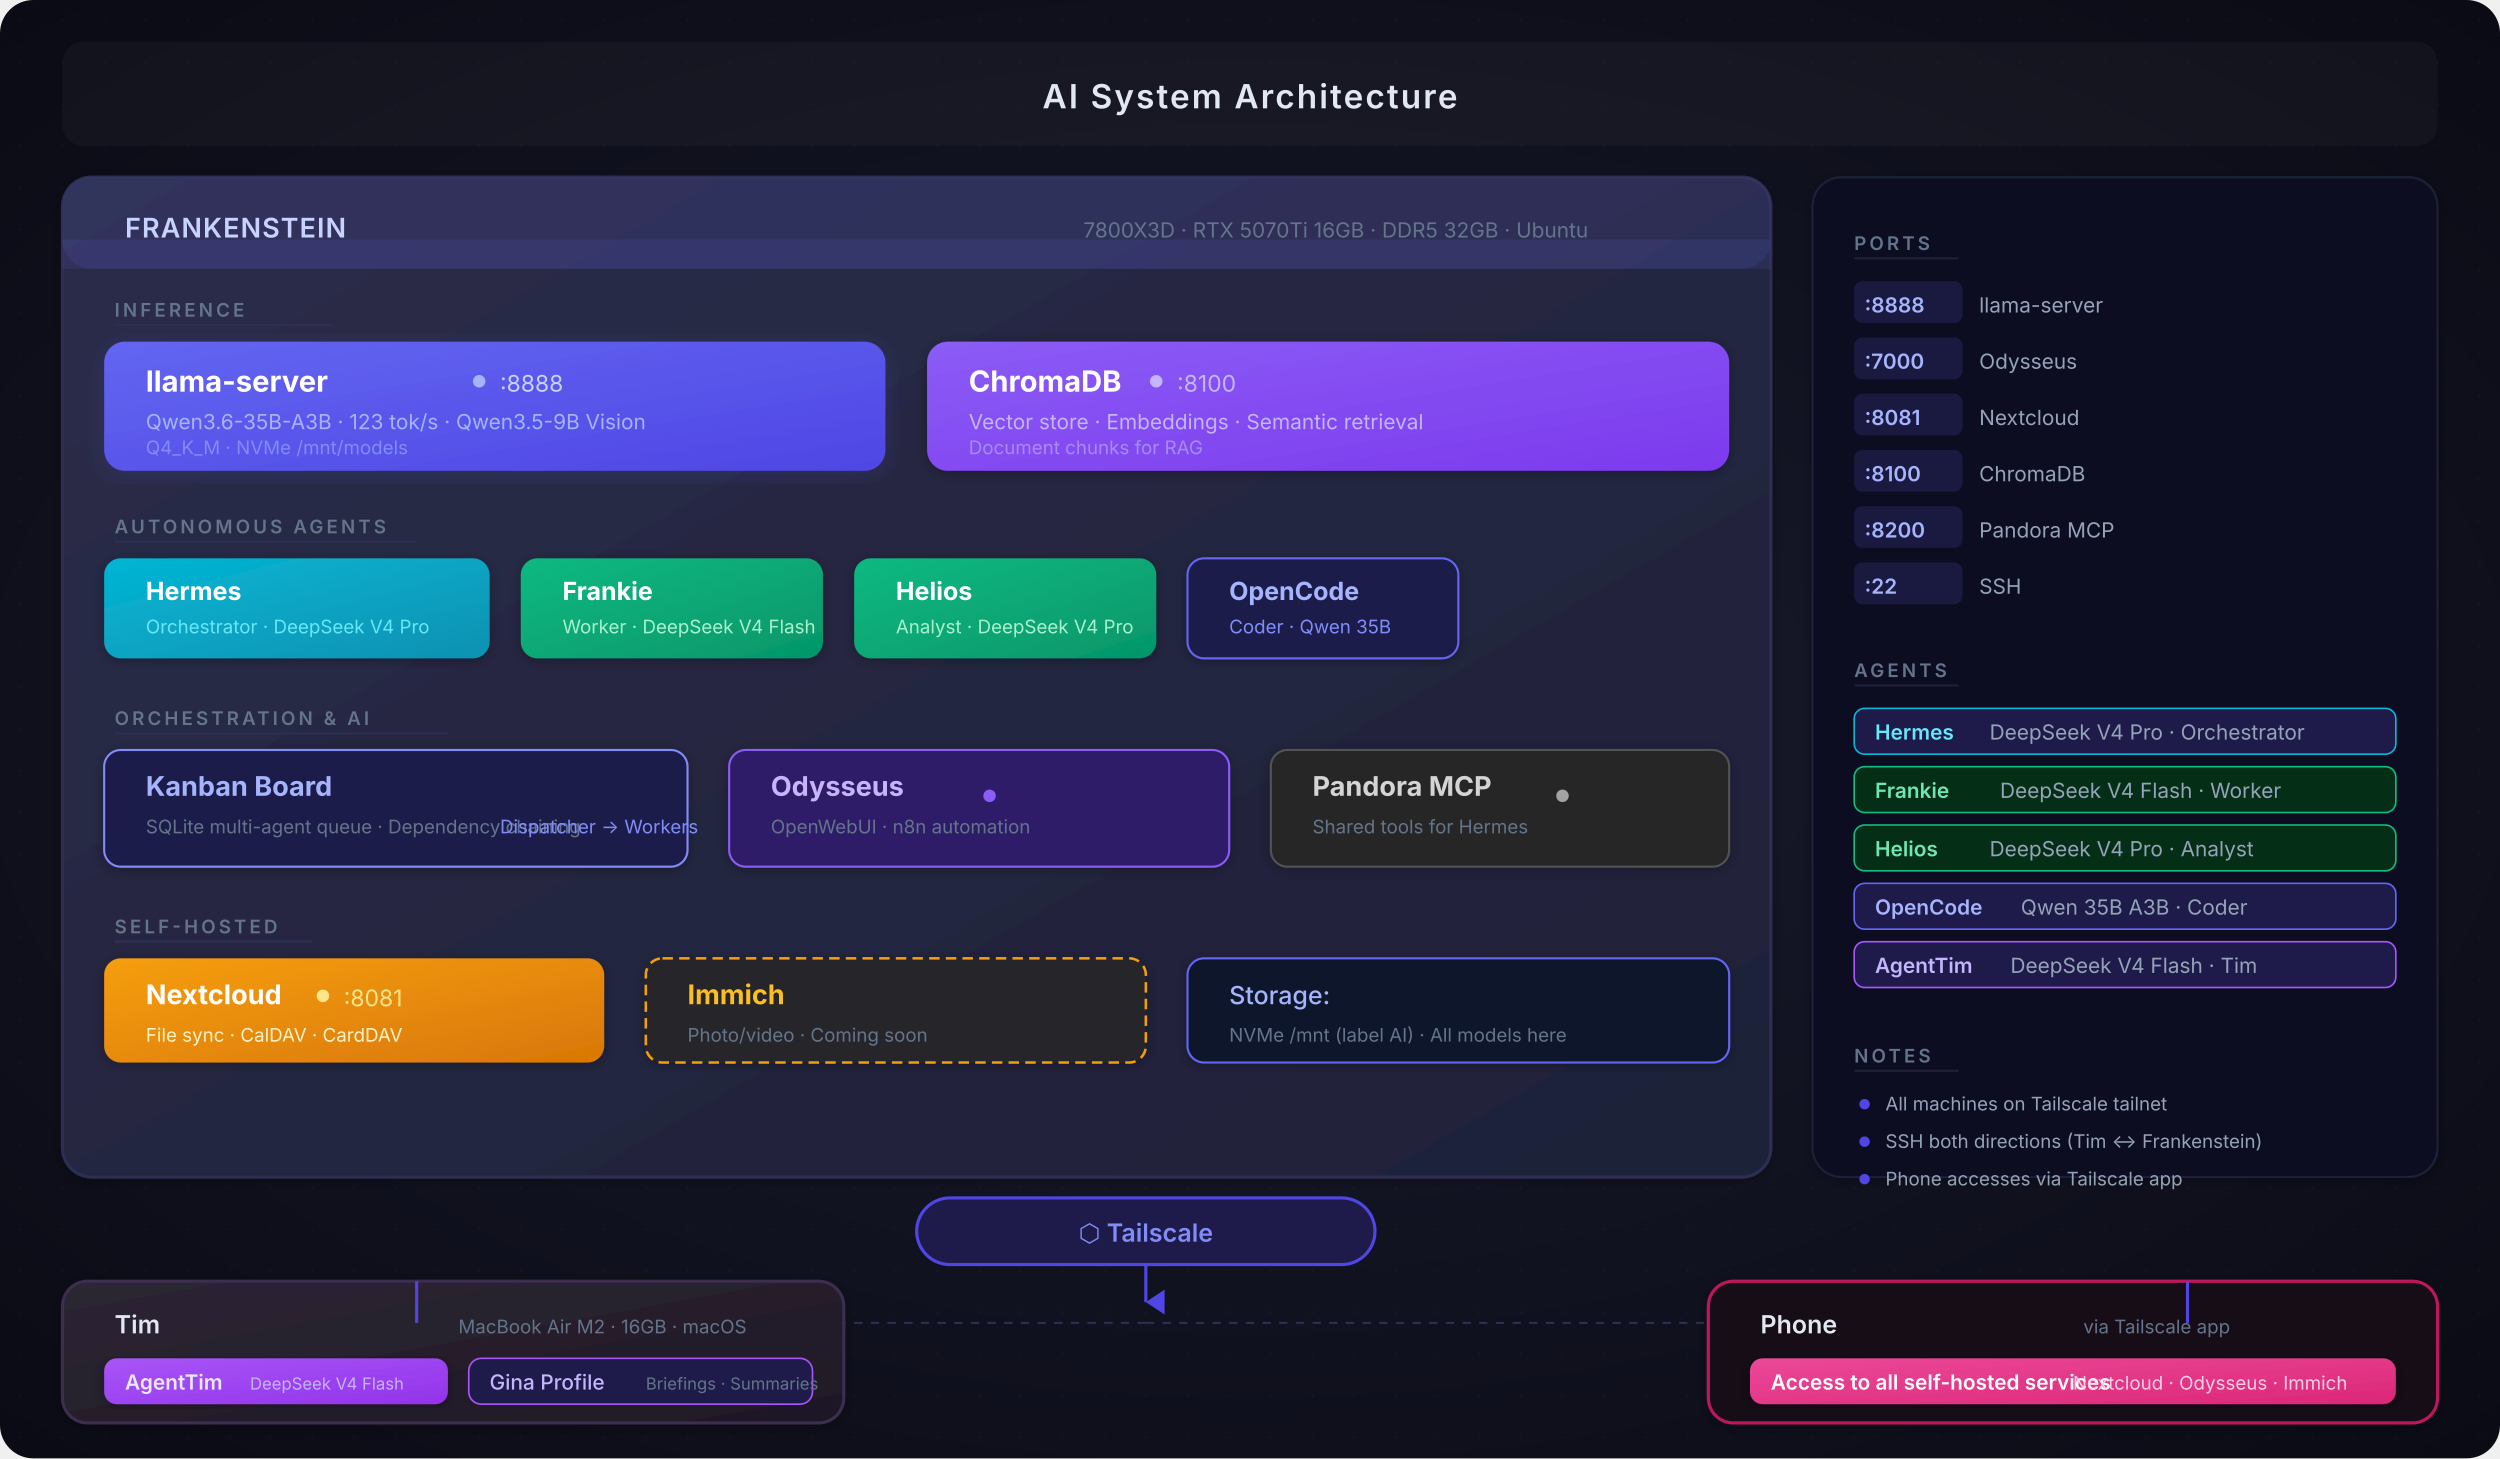
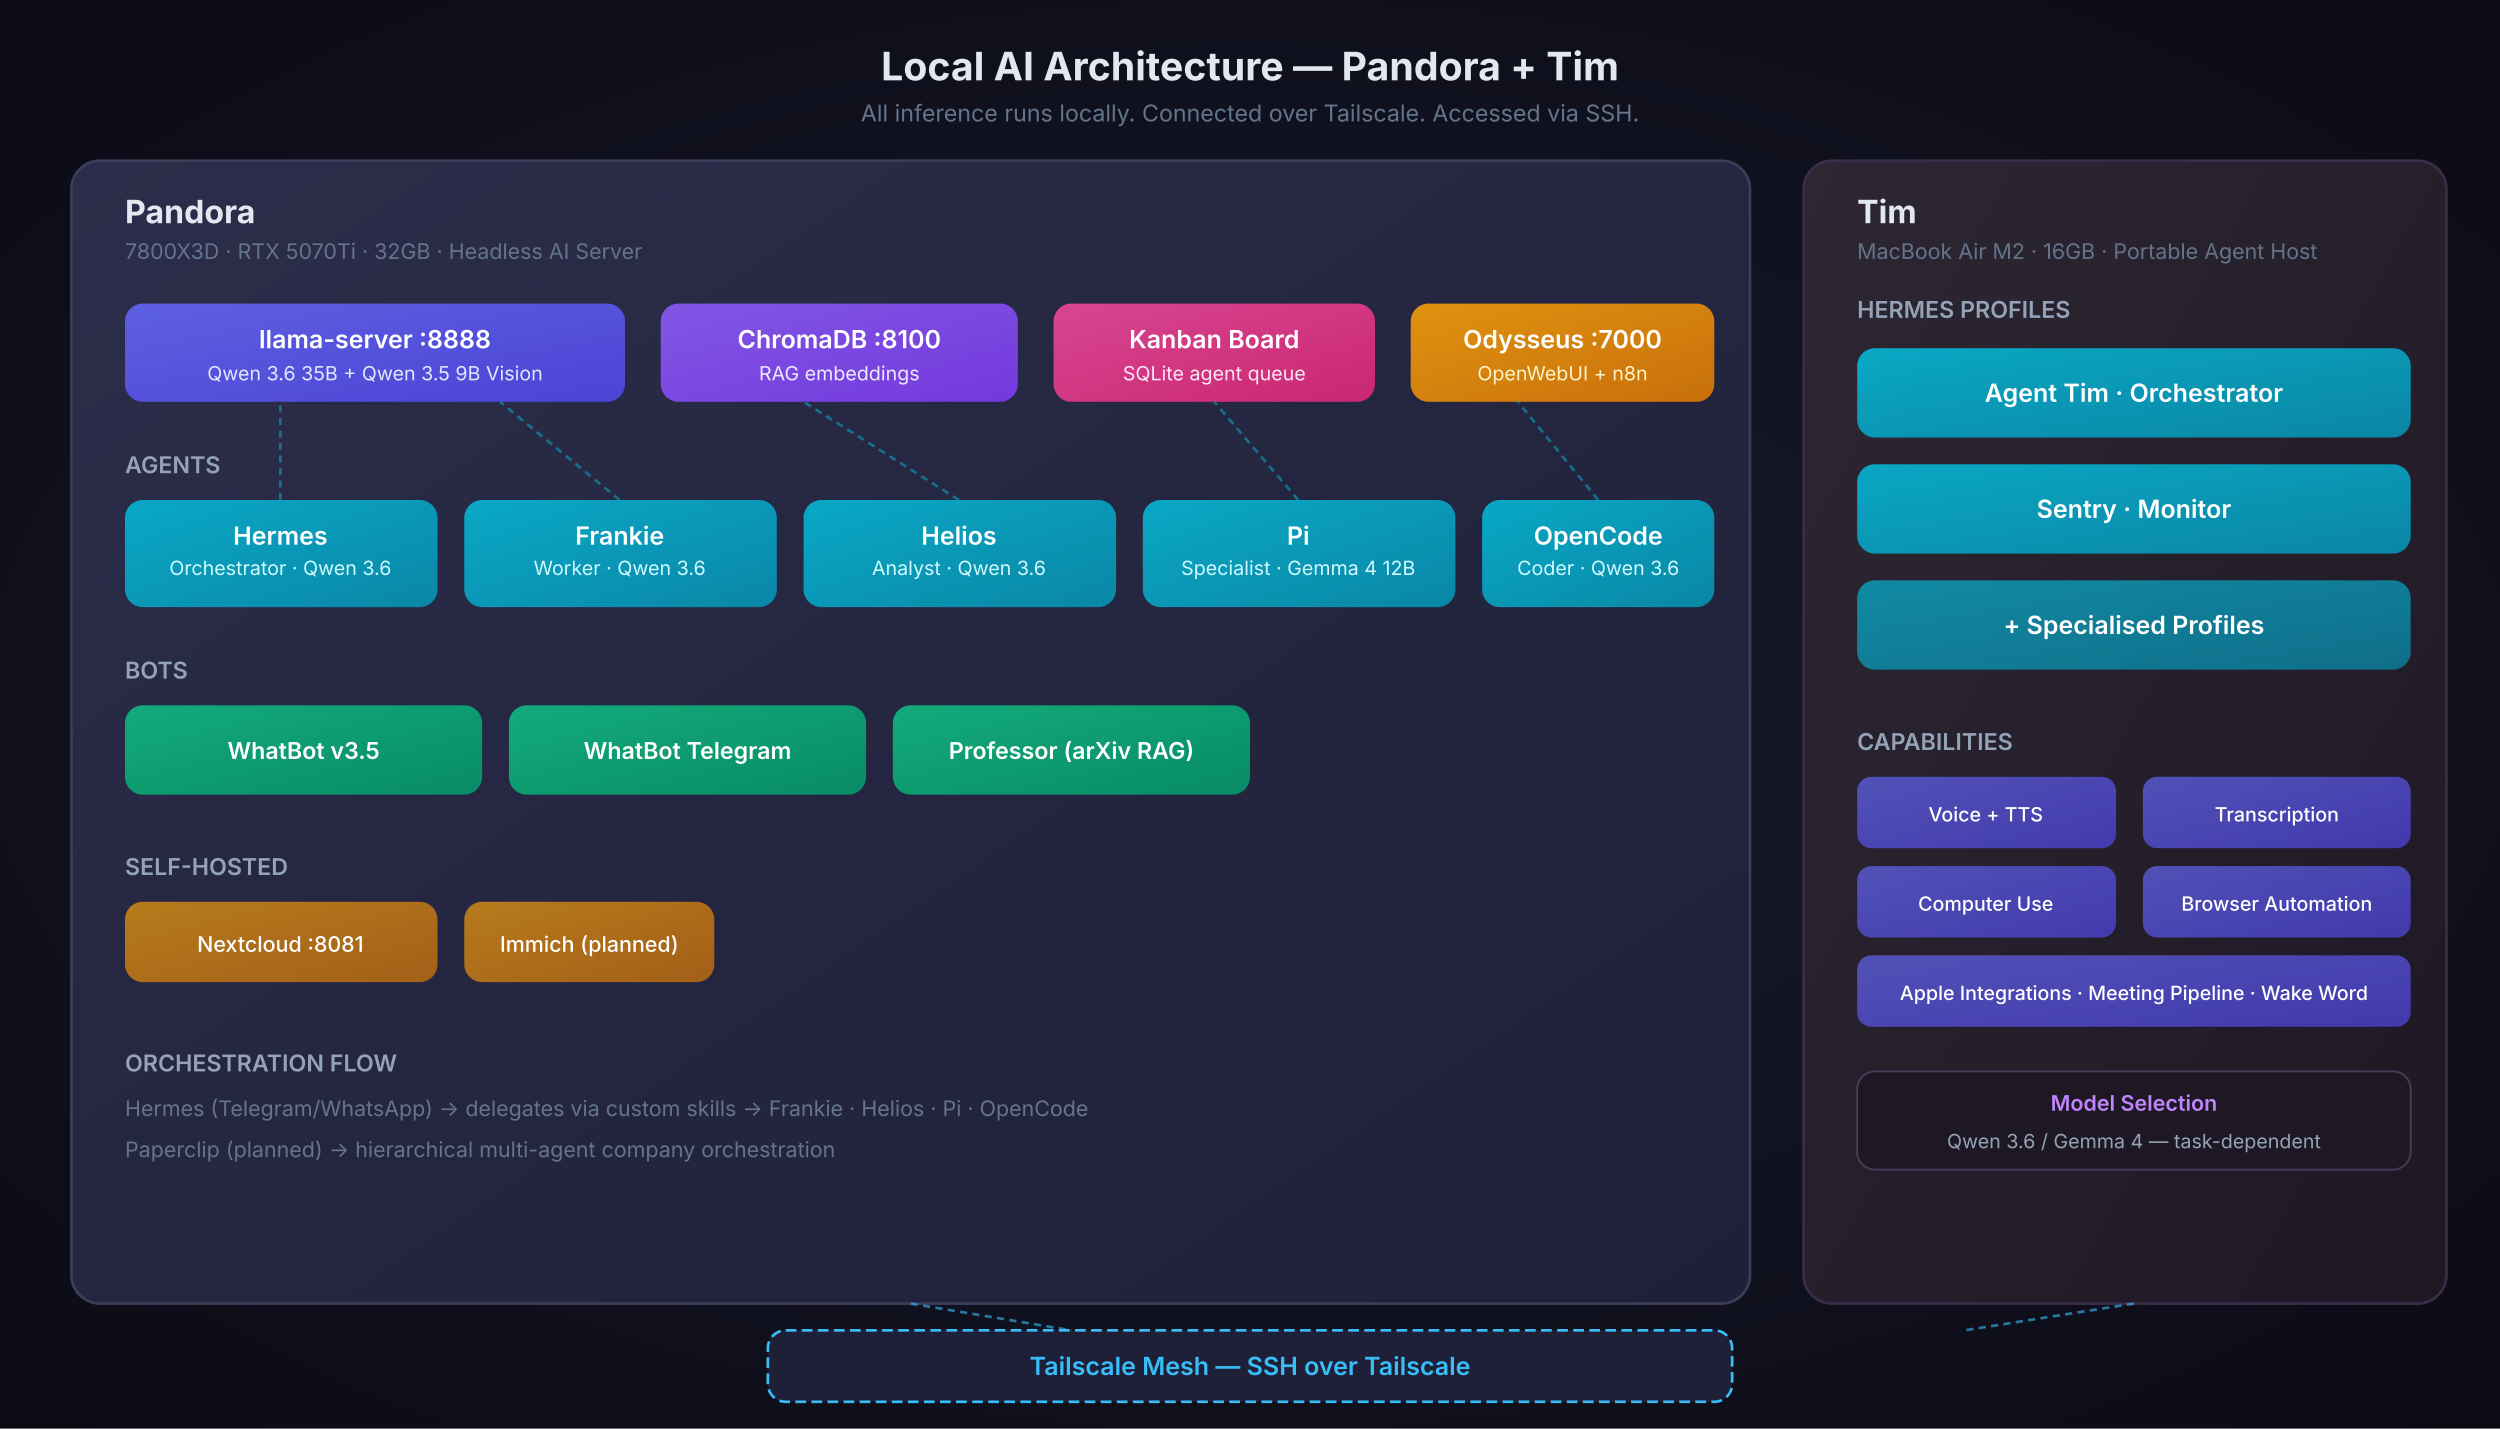
- <svg xmlns="http://www.w3.org/2000/svg" viewBox="0 0 1200 700" font-family="'Inter',-apple-system,BlinkMacSystemFont,'Segoe UI',Roboto,sans-serif">
+ <svg xmlns="http://www.w3.org/2000/svg" viewBox="0 0 1400 800" font-family="'Inter',-apple-system,BlinkMacSystemFont,'Segoe UI',Roboto,sans-serif">
  <defs>
    <radialGradient id="bg" cx="50%" cy="50%" r="70%">
      <stop offset="0%" stop-color="#1a1b2e" />
      <stop offset="100%" stop-color="#0a0b14" />
    </radialGradient>
-     <linearGradient id="mach-franken" x1="0" y1="0" x2="1" y2="1">
+     <linearGradient id="mach-pandora" x1="0" y1="0" x2="1" y2="1">
      <stop offset="0%" stop-color="#2b2d4a" />
      <stop offset="100%" stop-color="#1e2038" />
    </linearGradient>
    <linearGradient id="mach-tim" x1="0" y1="0" x2="1" y2="1">
      <stop offset="0%" stop-color="#2d2633" />
      <stop offset="100%" stop-color="#1e1825" />
    </linearGradient>
    <linearGradient id="sg-llm" x1="0" y1="0" x2="1" y2="1">
      <stop offset="0%" stop-color="#6366f1" />
      <stop offset="100%" stop-color="#4f46e5" />
    </linearGradient>
    <linearGradient id="sg-agent" x1="0" y1="0" x2="1" y2="1">
      <stop offset="0%" stop-color="#06b6d4" />
      <stop offset="100%" stop-color="#0891b2" />
    </linearGradient>
    <linearGradient id="sg-db" x1="0" y1="0" x2="1" y2="1">
      <stop offset="0%" stop-color="#8b5cf6" />
      <stop offset="100%" stop-color="#7c3aed" />
    </linearGradient>
-     <linearGradient id="sg-self" x1="0" y1="0" x2="1" y2="1">
+     <linearGradient id="sg-service" x1="0" y1="0" x2="1" y2="1">
      <stop offset="0%" stop-color="#f59e0b" />
      <stop offset="100%" stop-color="#d97706" />
    </linearGradient>
-     <linearGradient id="sg-worker" x1="0" y1="0" x2="1" y2="1">
+     <linearGradient id="sg-bot" x1="0" y1="0" x2="1" y2="1">
      <stop offset="0%" stop-color="#10b981" />
      <stop offset="100%" stop-color="#059669" />
    </linearGradient>
-     <linearGradient id="sg-phone" x1="0" y1="0" x2="1" y2="1">
+     <linearGradient id="sg-board" x1="0" y1="0" x2="1" y2="1">
      <stop offset="0%" stop-color="#ec4899" />
      <stop offset="100%" stop-color="#db2777" />
    </linearGradient>
-     <linearGradient id="sg-timagent" x1="0" y1="0" x2="1" y2="1">
-       <stop offset="0%" stop-color="#a855f7" />
-       <stop offset="100%" stop-color="#9333ea" />
-     </linearGradient>
    <filter id="glow">
-       <feDropShadow dx="0" dy="2" stdDeviation="6" flood-color="#6366f1" flood-opacity="0.15" />
+       <feGaussianBlur stdDeviation="3" result="blur" />
+       <feMerge>
+         <feMergeNode in="blur" />
+         <feMergeNode in="SourceGraphic" />
+       </feMerge>
    </filter>
-     <filter id="card">
-       <feDropShadow dx="0" dy="1" stdDeviation="3" flood-color="#000" flood-opacity="0.3" />
-     </filter>
-     <marker id="arrow" markerWidth="8" markerHeight="6" refX="6" refY="3" orient="auto">
-       <path d="M0,0 L8,3 L0,6" fill="#4f46e5" />
-     </marker>
-     <marker id="arrow-down" markerWidth="8" markerHeight="6" refX="4" refY="6" orient="auto">
-       <path d="M0,0 L4,6 L8,0" fill="#4f46e5" />
-     </marker>
  </defs>
-   <rect width="1200" height="700" fill="url(#bg)" rx="16" />
-   <pattern id="dots" x="0" y="0" width="20" height="20" patternUnits="userSpaceOnUse">
-     <circle cx="10" cy="10" r="0.5" fill="#ffffff" opacity="0.03" />
-   </pattern>
-   <rect width="1200" height="700" fill="url(#dots)" rx="16" />
-   <rect x="30" y="20" width="1140" height="50" rx="10" fill="#ffffff" opacity="0.03" />
-   <text x="600" y="52" text-anchor="middle" fill="#e2e8f0" font-size="16" font-weight="600" letter-spacing="1">AI System Architecture</text>
-   <rect x="30" y="85" width="820" height="480" rx="14" fill="url(#mach-franken)" stroke="#2d2f52" stroke-width="1.5" filter="url(#card)" />
-   <rect x="30" y="85" width="820" height="44" rx="14" fill="#6366f1" opacity="0.12" />
-   <rect x="30" y="115" width="820" height="14" fill="#6366f1" opacity="0.12" />
-   <text x="60" y="114" fill="#c7d2fe" font-size="13" font-weight="600" letter-spacing="0.5">FRANKENSTEIN</text>
-   <text x="520" y="114" fill="#64748b" font-size="10">7800X3D · RTX 5070Ti 16GB · DDR5 32GB · Ubuntu</text>
-   <text x="55" y="152" fill="#64748b" font-size="9" font-weight="600" letter-spacing="1.5">INFERENCE</text>
-   <line x1="55" y1="156" x2="160" y2="156" stroke="#2d2f52" stroke-width="1" />
-   <rect x="50" y="164" width="375" height="62" rx="10" fill="url(#sg-llm)" filter="url(#glow)" />
-   <text x="70" y="188" fill="#fff" font-size="14" font-weight="700">llama-server</text>
-   <circle cx="230" cy="183" r="3" fill="#a5b4fc" />
-   <text x="240" y="188" fill="#c7d2fe" font-size="11">:8888</text>
-   <text x="70" y="206" fill="#a5b4fc" font-size="10">Qwen3.6-35B-A3B · 123 tok/s · Qwen3.5-9B Vision</text>
-   <text x="70" y="218" fill="#818cf8" font-size="9">Q4_K_M · NVMe /mnt/models</text>
-   <rect x="445" y="164" width="385" height="62" rx="10" fill="url(#sg-db)" filter="url(#card)" />
-   <text x="465" y="188" fill="#fff" font-size="14" font-weight="700">ChromaDB</text>
-   <circle cx="555" cy="183" r="3" fill="#c4b5fd" />
-   <text x="565" y="188" fill="#c4b5fd" font-size="11">:8100</text>
-   <text x="465" y="206" fill="#c4b5fd" font-size="10">Vector store · Embeddings · Semantic retrieval</text>
-   <text x="465" y="218" fill="#a78bfa" font-size="9">Document chunks for RAG</text>
-   <text x="55" y="256" fill="#64748b" font-size="9" font-weight="600" letter-spacing="1.5">AUTONOMOUS AGENTS</text>
-   <line x1="55" y1="260" x2="200" y2="260" stroke="#2d2f52" stroke-width="1" />
-   <rect x="50" y="268" width="185" height="48" rx="8" fill="url(#sg-agent)" filter="url(#card)" />
-   <text x="70" y="288" fill="#fff" font-size="12" font-weight="700">Hermes</text>
-   <text x="70" y="304" fill="#67e8f9" font-size="9">Orchestrator · DeepSeek V4 Pro</text>
-   <rect x="250" y="268" width="145" height="48" rx="8" fill="url(#sg-worker)" filter="url(#card)" />
-   <text x="270" y="288" fill="#fff" font-size="12" font-weight="700">Frankie</text>
-   <text x="270" y="304" fill="#a7f3d0" font-size="9">Worker · DeepSeek V4 Flash</text>
-   <rect x="410" y="268" width="145" height="48" rx="8" fill="url(#sg-worker)" filter="url(#card)" />
-   <text x="430" y="288" fill="#fff" font-size="12" font-weight="700">Helios</text>
-   <text x="430" y="304" fill="#a7f3d0" font-size="9">Analyst · DeepSeek V4 Pro</text>
-   <rect x="570" y="268" width="130" height="48" rx="8" fill="#1e1b4b" stroke="#6366f1" stroke-width="1" filter="url(#card)" />
-   <text x="590" y="288" fill="#a5b4fc" font-size="12" font-weight="700">OpenCode</text>
-   <text x="590" y="304" fill="#818cf8" font-size="9">Coder · Qwen 35B</text>
-   <text x="55" y="348" fill="#64748b" font-size="9" font-weight="600" letter-spacing="1.5">ORCHESTRATION &amp; AI</text>
-   <line x1="55" y1="352" x2="215" y2="352" stroke="#2d2f52" stroke-width="1" />
-   <rect x="50" y="360" width="280" height="56" rx="8" fill="#1e1b4b" stroke="#818cf8" stroke-width="1" filter="url(#card)" />
-   <text x="70" y="382" fill="#a5b4fc" font-size="13" font-weight="700">Kanban Board</text>
-   <text x="70" y="400" fill="#64748b" font-size="9">SQLite multi-agent queue · Dependency chaining</text>
-   <text x="240" y="400" fill="#818cf8" font-size="9">Dispatcher → Workers</text>
-   <rect x="350" y="360" width="240" height="56" rx="8" fill="#2d1b69" stroke="#8b5cf6" stroke-width="1" filter="url(#card)" />
-   <text x="370" y="382" fill="#c4b5fd" font-size="13" font-weight="700">Odysseus</text>
-   <text x="370" y="400" fill="#64748b" font-size="9">OpenWebUI · n8n automation</text>
-   <circle cx="475" cy="382" r="3" fill="#8b5cf6" />
-   <rect x="610" y="360" width="220" height="56" rx="8" fill="#262626" stroke="#525252" stroke-width="1" filter="url(#card)" />
-   <text x="630" y="382" fill="#d4d4d4" font-size="13" font-weight="700">Pandora MCP</text>
-   <text x="630" y="400" fill="#64748b" font-size="9">Shared tools for Hermes</text>
-   <circle cx="750" cy="382" r="3" fill="#a3a3a3" />
-   <text x="55" y="448" fill="#64748b" font-size="9" font-weight="600" letter-spacing="1.5">SELF-HOSTED</text>
-   <line x1="55" y1="452" x2="150" y2="452" stroke="#2d2f52" stroke-width="1" />
-   <rect x="50" y="460" width="240" height="50" rx="8" fill="url(#sg-self)" filter="url(#card)" />
-   <text x="70" y="482" fill="#fff" font-size="13" font-weight="700">Nextcloud</text>
-   <circle cx="155" cy="478" r="3" fill="#fde68a" />
-   <text x="165" y="483" fill="#fde68a" font-size="11">:8081</text>
-   <text x="70" y="500" fill="#fef3c7" font-size="9">File sync · CalDAV · CardDAV</text>
-   <rect x="310" y="460" width="240" height="50" rx="8" fill="#27272a" stroke="#f59e0b" stroke-width="1.2" stroke-dasharray="5,3" filter="url(#card)" />
-   <text x="330" y="482" fill="#fbbf24" font-size="13" font-weight="700">Immich</text>
-   <text x="330" y="500" fill="#64748b" font-size="9">Photo/video · Coming soon</text>
-   <rect x="570" y="460" width="260" height="50" rx="8" fill="#0f172a" stroke="#6366f1" stroke-width="1" filter="url(#card)" />
-   <text x="590" y="482" fill="#a5b4fc" font-size="12" font-weight="500">Storage:</text>
-   <text x="590" y="500" fill="#64748b" font-size="9">NVMe /mnt (label AI) · All models here</text>
-   <rect x="440" y="575" width="220" height="32" rx="16" fill="#1e1b4b" stroke="#4f46e5" stroke-width="1.5" />
-   <text x="550" y="596" text-anchor="middle" fill="#818cf8" font-size="12" font-weight="600">⬡  Tailscale</text>
-   <line x1="550" y1="607" x2="550" y2="625" stroke="#4f46e5" stroke-width="1.5" marker-end="url(#arrow-down)" />
-   <line x1="550" y1="635" x2="200" y2="635" stroke="#2d2f52" stroke-width="1" stroke-dasharray="4,4" />
-   <line x1="550" y1="635" x2="1050" y2="635" stroke="#2d2f52" stroke-width="1" stroke-dasharray="4,4" />
-   <rect x="30" y="615" width="375" height="68" rx="12" fill="url(#mach-tim)" stroke="#3b2d4f" stroke-width="1.5" filter="url(#card)" />
-   <text x="55" y="640" fill="#e2e8f0" font-size="12" font-weight="600">Tim</text>
-   <text x="220" y="640" fill="#64748b" font-size="9">MacBook Air M2 · 16GB · macOS</text>
-   <rect x="50" y="652" width="165" height="22" rx="6" fill="url(#sg-timagent)" filter="url(#card)" />
-   <text x="60" y="667" fill="#eae8fd" font-size="10" font-weight="600">AgentTim</text>
-   <text x="120" y="667" fill="#c4b5fd" font-size="8">DeepSeek V4 Flash</text>
-   <rect x="225" y="652" width="165" height="22" rx="6" fill="#1e1b4b" stroke="#a855f7" stroke-width="0.8" />
-   <text x="235" y="667" fill="#c4b5fd" font-size="10" font-weight="500">Gina Profile</text>
-   <text x="310" y="667" fill="#64748b" font-size="8">Briefings · Summaries</text>
-   <line x1="200" y1="635" x2="200" y2="615" stroke="#4f46e5" stroke-width="1.5" />
-   <rect x="820" y="615" width="350" height="68" rx="12" fill="#170f13" stroke="#be185d" stroke-width="1.5" filter="url(#card)" />
-   <text x="845" y="640" fill="#e2e8f0" font-size="12" font-weight="600">Phone</text>
-   <text x="1000" y="640" fill="#64748b" font-size="9">via Tailscale app</text>
-   <rect x="840" y="652" width="310" height="22" rx="6" fill="url(#sg-phone)" filter="url(#card)" />
-   <text x="850" y="667" fill="#fff" font-size="10" font-weight="600">Access to all self-hosted services</text>
-   <text x="995" y="667" fill="#fbcfe8" font-size="9">Nextcloud · Odysseus · Immich</text>
-   <line x1="1050" y1="635" x2="1050" y2="615" stroke="#4f46e5" stroke-width="1.5" />
-   <rect x="870" y="85" width="300" height="480" rx="14" fill="#0f1120" stroke="#1e2038" stroke-width="1" filter="url(#card)" />
-   <text x="890" y="120" fill="#64748b" font-size="9" font-weight="600" letter-spacing="1.5">PORTS</text>
-   <line x1="890" y1="124" x2="940" y2="124" stroke="#1e2038" stroke-width="1" />
-   <g font-size="10">
-     <rect x="890" y="135" width="52" height="20" rx="4" fill="#6366f1" opacity="0.15" />
-     <text x="895" y="150" fill="#a5b4fc" font-weight="600">:8888</text>
-     <text x="950" y="150" fill="#94a3b8">llama-server</text>
-     <rect x="890" y="162" width="52" height="20" rx="4" fill="#6366f1" opacity="0.15" />
-     <text x="895" y="177" fill="#a5b4fc" font-weight="600">:7000</text>
-     <text x="950" y="177" fill="#94a3b8">Odysseus</text>
-     <rect x="890" y="189" width="52" height="20" rx="4" fill="#6366f1" opacity="0.15" />
-     <text x="895" y="204" fill="#a5b4fc" font-weight="600">:8081</text>
-     <text x="950" y="204" fill="#94a3b8">Nextcloud</text>
-     <rect x="890" y="216" width="52" height="20" rx="4" fill="#6366f1" opacity="0.15" />
-     <text x="895" y="231" fill="#a5b4fc" font-weight="600">:8100</text>
-     <text x="950" y="231" fill="#94a3b8">ChromaDB</text>
-     <rect x="890" y="243" width="52" height="20" rx="4" fill="#6366f1" opacity="0.15" />
-     <text x="895" y="258" fill="#a5b4fc" font-weight="600">:8200</text>
-     <text x="950" y="258" fill="#94a3b8">Pandora MCP</text>
-     <rect x="890" y="270" width="52" height="20" rx="4" fill="#6366f1" opacity="0.15" />
-     <text x="895" y="285" fill="#a5b4fc" font-weight="600">:22</text>
-     <text x="950" y="285" fill="#94a3b8">SSH</text>
-   </g>
-   <text x="890" y="325" fill="#64748b" font-size="9" font-weight="600" letter-spacing="1.5">AGENTS</text>
-   <line x1="890" y1="329" x2="940" y2="329" stroke="#1e2038" stroke-width="1" />
-   <g font-size="10">
-     <rect x="890" y="340" width="260" height="22" rx="5" fill="#1e1b4b" stroke="#06b6d4" stroke-width="0.8" />
-     <text x="900" y="355" fill="#67e8f9" font-weight="600">Hermes</text>
-     <text x="955" y="355" fill="#94a3b8">DeepSeek V4 Pro · Orchestrator</text>
-     <rect x="890" y="368" width="260" height="22" rx="5" fill="#052e16" stroke="#10b981" stroke-width="0.8" />
-     <text x="900" y="383" fill="#6ee7b7" font-weight="600">Frankie</text>
-     <text x="960" y="383" fill="#94a3b8">DeepSeek V4 Flash · Worker</text>
-     <rect x="890" y="396" width="260" height="22" rx="5" fill="#052e16" stroke="#10b981" stroke-width="0.8" />
-     <text x="900" y="411" fill="#6ee7b7" font-weight="600">Helios</text>
-     <text x="955" y="411" fill="#94a3b8">DeepSeek V4 Pro · Analyst</text>
-     <rect x="890" y="424" width="260" height="22" rx="5" fill="#1e1b4b" stroke="#6366f1" stroke-width="0.8" />
-     <text x="900" y="439" fill="#a5b4fc" font-weight="600">OpenCode</text>
-     <text x="970" y="439" fill="#94a3b8">Qwen 35B A3B · Coder</text>
-     <rect x="890" y="452" width="260" height="22" rx="5" fill="#1e1b4b" stroke="#a855f7" stroke-width="0.8" />
-     <text x="900" y="467" fill="#c4b5fd" font-weight="600">AgentTim</text>
-     <text x="965" y="467" fill="#94a3b8">DeepSeek V4 Flash · Tim</text>
-   </g>
-   <text x="890" y="510" fill="#64748b" font-size="9" font-weight="600" letter-spacing="1.5">NOTES</text>
-   <line x1="890" y1="514" x2="940" y2="514" stroke="#1e2038" stroke-width="1" />
-   <g font-size="9">
-     <circle cx="895" cy="530" r="2.5" fill="#4f46e5" />
-     <text x="905" y="533" fill="#94a3b8">All machines on Tailscale tailnet</text>
-     <circle cx="895" cy="548" r="2.5" fill="#4f46e5" />
-     <text x="905" y="551" fill="#94a3b8">SSH both directions (Tim ↔ Frankenstein)</text>
-     <circle cx="895" cy="566" r="2.5" fill="#4f46e5" />
-     <text x="905" y="569" fill="#94a3b8">Phone accesses via Tailscale app</text>
-   </g>
+   <rect width="1400" height="800" fill="url(#bg)" />
+   <text x="700" y="45" text-anchor="middle" fill="#e2e8f0" font-size="22" font-weight="700">Local AI Architecture — Pandora + Tim</text>
+   <text x="700" y="68" text-anchor="middle" fill="#64748b" font-size="13">All inference runs locally. Connected over Tailscale. Accessed via SSH.</text>
+   <rect x="40" y="90" width="940" height="640" rx="16" fill="url(#mach-pandora)" stroke="#3b3d5a" stroke-width="1.5" />
+   <text x="70" y="125" fill="#e2e8f0" font-size="18" font-weight="700">Pandora</text>
+   <text x="70" y="145" fill="#64748b" font-size="12">7800X3D · RTX 5070Ti · 32GB · Headless AI Server</text>
+   <rect x="70" y="170" width="280" height="55" rx="10" fill="url(#sg-llm)" opacity="0.9" />
+   <text x="210" y="195" text-anchor="middle" fill="#fff" font-size="14" font-weight="600">llama-server :8888</text>
+   <text x="210" y="213" text-anchor="middle" fill="#e0e7ff" font-size="11">Qwen 3.6 35B + Qwen 3.5 9B Vision</text>
+   <rect x="370" y="170" width="200" height="55" rx="10" fill="url(#sg-db)" opacity="0.9" />
+   <text x="470" y="195" text-anchor="middle" fill="#fff" font-size="14" font-weight="600">ChromaDB :8100</text>
+   <text x="470" y="213" text-anchor="middle" fill="#ede9fe" font-size="11">RAG embeddings</text>
+   <rect x="590" y="170" width="180" height="55" rx="10" fill="url(#sg-board)" opacity="0.9" />
+   <text x="680" y="195" text-anchor="middle" fill="#fff" font-size="14" font-weight="600">Kanban Board</text>
+   <text x="680" y="213" text-anchor="middle" fill="#fce7f3" font-size="11">SQLite agent queue</text>
+   <rect x="790" y="170" width="170" height="55" rx="10" fill="url(#sg-service)" opacity="0.9" />
+   <text x="875" y="195" text-anchor="middle" fill="#fff" font-size="14" font-weight="600">Odysseus :7000</text>
+   <text x="875" y="213" text-anchor="middle" fill="#fef3c7" font-size="11">OpenWebUI + n8n</text>
+   <text x="70" y="265" fill="#94a3b8" font-size="13" font-weight="600">AGENTS</text>
+   <rect x="70" y="280" width="175" height="60" rx="10" fill="url(#sg-agent)" opacity="0.9" />
+   <text x="157" y="305" text-anchor="middle" fill="#fff" font-size="14" font-weight="600">Hermes</text>
+   <text x="157" y="322" text-anchor="middle" fill="#cffafe" font-size="11">Orchestrator · Qwen 3.6</text>
+   <rect x="260" y="280" width="175" height="60" rx="10" fill="url(#sg-agent)" opacity="0.9" />
+   <text x="347" y="305" text-anchor="middle" fill="#fff" font-size="14" font-weight="600">Frankie</text>
+   <text x="347" y="322" text-anchor="middle" fill="#cffafe" font-size="11">Worker · Qwen 3.6</text>
+   <rect x="450" y="280" width="175" height="60" rx="10" fill="url(#sg-agent)" opacity="0.9" />
+   <text x="537" y="305" text-anchor="middle" fill="#fff" font-size="14" font-weight="600">Helios</text>
+   <text x="537" y="322" text-anchor="middle" fill="#cffafe" font-size="11">Analyst · Qwen 3.6</text>
+   <rect x="640" y="280" width="175" height="60" rx="10" fill="url(#sg-agent)" opacity="0.9" />
+   <text x="727" y="305" text-anchor="middle" fill="#fff" font-size="14" font-weight="600">Pi</text>
+   <text x="727" y="322" text-anchor="middle" fill="#cffafe" font-size="11">Specialist · Gemma 4 12B</text>
+   <rect x="830" y="280" width="130" height="60" rx="10" fill="url(#sg-agent)" opacity="0.9" />
+   <text x="895" y="305" text-anchor="middle" fill="#fff" font-size="14" font-weight="600">OpenCode</text>
+   <text x="895" y="322" text-anchor="middle" fill="#cffafe" font-size="11">Coder · Qwen 3.6</text>
+   <text x="70" y="380" fill="#94a3b8" font-size="13" font-weight="600">BOTS</text>
+   <rect x="70" y="395" width="200" height="50" rx="10" fill="url(#sg-bot)" opacity="0.9" />
+   <text x="170" y="425" text-anchor="middle" fill="#fff" font-size="13" font-weight="600">WhatBot v3.5</text>
+   <rect x="285" y="395" width="200" height="50" rx="10" fill="url(#sg-bot)" opacity="0.9" />
+   <text x="385" y="425" text-anchor="middle" fill="#fff" font-size="13" font-weight="600">WhatBot Telegram</text>
+   <rect x="500" y="395" width="200" height="50" rx="10" fill="url(#sg-bot)" opacity="0.9" />
+   <text x="600" y="425" text-anchor="middle" fill="#fff" font-size="13" font-weight="600">Professor (arXiv RAG)</text>
+   <text x="70" y="490" fill="#94a3b8" font-size="13" font-weight="600">SELF-HOSTED</text>
+   <rect x="70" y="505" width="175" height="45" rx="10" fill="url(#sg-service)" opacity="0.7" />
+   <text x="157" y="533" text-anchor="middle" fill="#fff" font-size="12" font-weight="500">Nextcloud :8081</text>
+   <rect x="260" y="505" width="140" height="45" rx="10" fill="url(#sg-service)" opacity="0.7" />
+   <text x="330" y="533" text-anchor="middle" fill="#fff" font-size="12" font-weight="500">Immich (planned)</text>
+   <text x="70" y="600" fill="#94a3b8" font-size="13" font-weight="600">ORCHESTRATION FLOW</text>
+   <text x="70" y="625" fill="#64748b" font-size="12">Hermes (Telegram/WhatsApp) → delegates via custom skills → Frankie · Helios · Pi · OpenCode</text>
+   <text x="70" y="648" fill="#64748b" font-size="12">Paperclip (planned) → hierarchical multi-agent company orchestration</text>
+   <line x1="157" y1="280" x2="157" y2="225" stroke="#06b6d4" stroke-width="1.5" stroke-dasharray="4,3" opacity="0.5" />
+   <line x1="347" y1="280" x2="280" y2="225" stroke="#06b6d4" stroke-width="1.5" stroke-dasharray="4,3" opacity="0.5" />
+   <line x1="537" y1="280" x2="450" y2="225" stroke="#06b6d4" stroke-width="1.5" stroke-dasharray="4,3" opacity="0.5" />
+   <line x1="727" y1="280" x2="680" y2="225" stroke="#06b6d4" stroke-width="1.5" stroke-dasharray="4,3" opacity="0.5" />
+   <line x1="895" y1="280" x2="850" y2="225" stroke="#06b6d4" stroke-width="1.5" stroke-dasharray="4,3" opacity="0.5" />
+   <rect x="1010" y="90" width="360" height="640" rx="16" fill="url(#mach-tim)" stroke="#3b2d4a" stroke-width="1.5" />
+   <text x="1040" y="125" fill="#e2e8f0" font-size="18" font-weight="700">Tim</text>
+   <text x="1040" y="145" fill="#64748b" font-size="12">MacBook Air M2 · 16GB · Portable Agent Host</text>
+   <text x="1040" y="178" fill="#94a3b8" font-size="13" font-weight="600">HERMES PROFILES</text>
+   <rect x="1040" y="195" width="310" height="50" rx="10" fill="url(#sg-agent)" opacity="0.9" />
+   <text x="1195" y="225" text-anchor="middle" fill="#fff" font-size="14" font-weight="600">Agent Tim · Orchestrator</text>
+   <rect x="1040" y="260" width="310" height="50" rx="10" fill="url(#sg-agent)" opacity="0.9" />
+   <text x="1195" y="290" text-anchor="middle" fill="#fff" font-size="14" font-weight="600">Sentry · Monitor</text>
+   <rect x="1040" y="325" width="310" height="50" rx="10" fill="url(#sg-agent)" opacity="0.7" />
+   <text x="1195" y="355" text-anchor="middle" fill="#fff" font-size="14" font-weight="600">+ Specialised Profiles</text>
+   <text x="1040" y="420" fill="#94a3b8" font-size="13" font-weight="600">CAPABILITIES</text>
+   <rect x="1040" y="435" width="145" height="40" rx="8" fill="url(#sg-llm)" opacity="0.7" />
+   <text x="1112" y="460" text-anchor="middle" fill="#fff" font-size="11" font-weight="500">Voice + TTS</text>
+   <rect x="1200" y="435" width="150" height="40" rx="8" fill="url(#sg-llm)" opacity="0.7" />
+   <text x="1275" y="460" text-anchor="middle" fill="#fff" font-size="11" font-weight="500">Transcription</text>
+   <rect x="1040" y="485" width="145" height="40" rx="8" fill="url(#sg-llm)" opacity="0.7" />
+   <text x="1112" y="510" text-anchor="middle" fill="#fff" font-size="11" font-weight="500">Computer Use</text>
+   <rect x="1200" y="485" width="150" height="40" rx="8" fill="url(#sg-llm)" opacity="0.7" />
+   <text x="1275" y="510" text-anchor="middle" fill="#fff" font-size="11" font-weight="500">Browser Automation</text>
+   <rect x="1040" y="535" width="310" height="40" rx="8" fill="url(#sg-llm)" opacity="0.7" />
+   <text x="1195" y="560" text-anchor="middle" fill="#fff" font-size="11" font-weight="500">Apple Integrations · Meeting Pipeline · Wake Word</text>
+   <rect x="1040" y="600" width="310" height="55" rx="10" fill="#1e1825" stroke="#4a3d5c" stroke-width="1" />
+   <text x="1195" y="622" text-anchor="middle" fill="#c084fc" font-size="12" font-weight="600">Model Selection</text>
+   <text x="1195" y="643" text-anchor="middle" fill="#94a3b8" font-size="11">Qwen 3.6 / Gemma 4 — task-dependent</text>
+   <rect x="430" y="745" width="540" height="40" rx="10" fill="#1e2038" stroke="#38bdf8" stroke-width="1.5" stroke-dasharray="6,3" />
+   <text x="700" y="770" text-anchor="middle" fill="#38bdf8" font-size="14" font-weight="600">Tailscale Mesh — SSH over Tailscale</text>
+   <line x1="510" y1="730" x2="600" y2="745" stroke="#38bdf8" stroke-width="1.5" stroke-dasharray="4,3" opacity="0.6" />
+   <line x1="1195" y1="730" x2="1100" y2="745" stroke="#38bdf8" stroke-width="1.5" stroke-dasharray="4,3" opacity="0.6" />
</svg>
